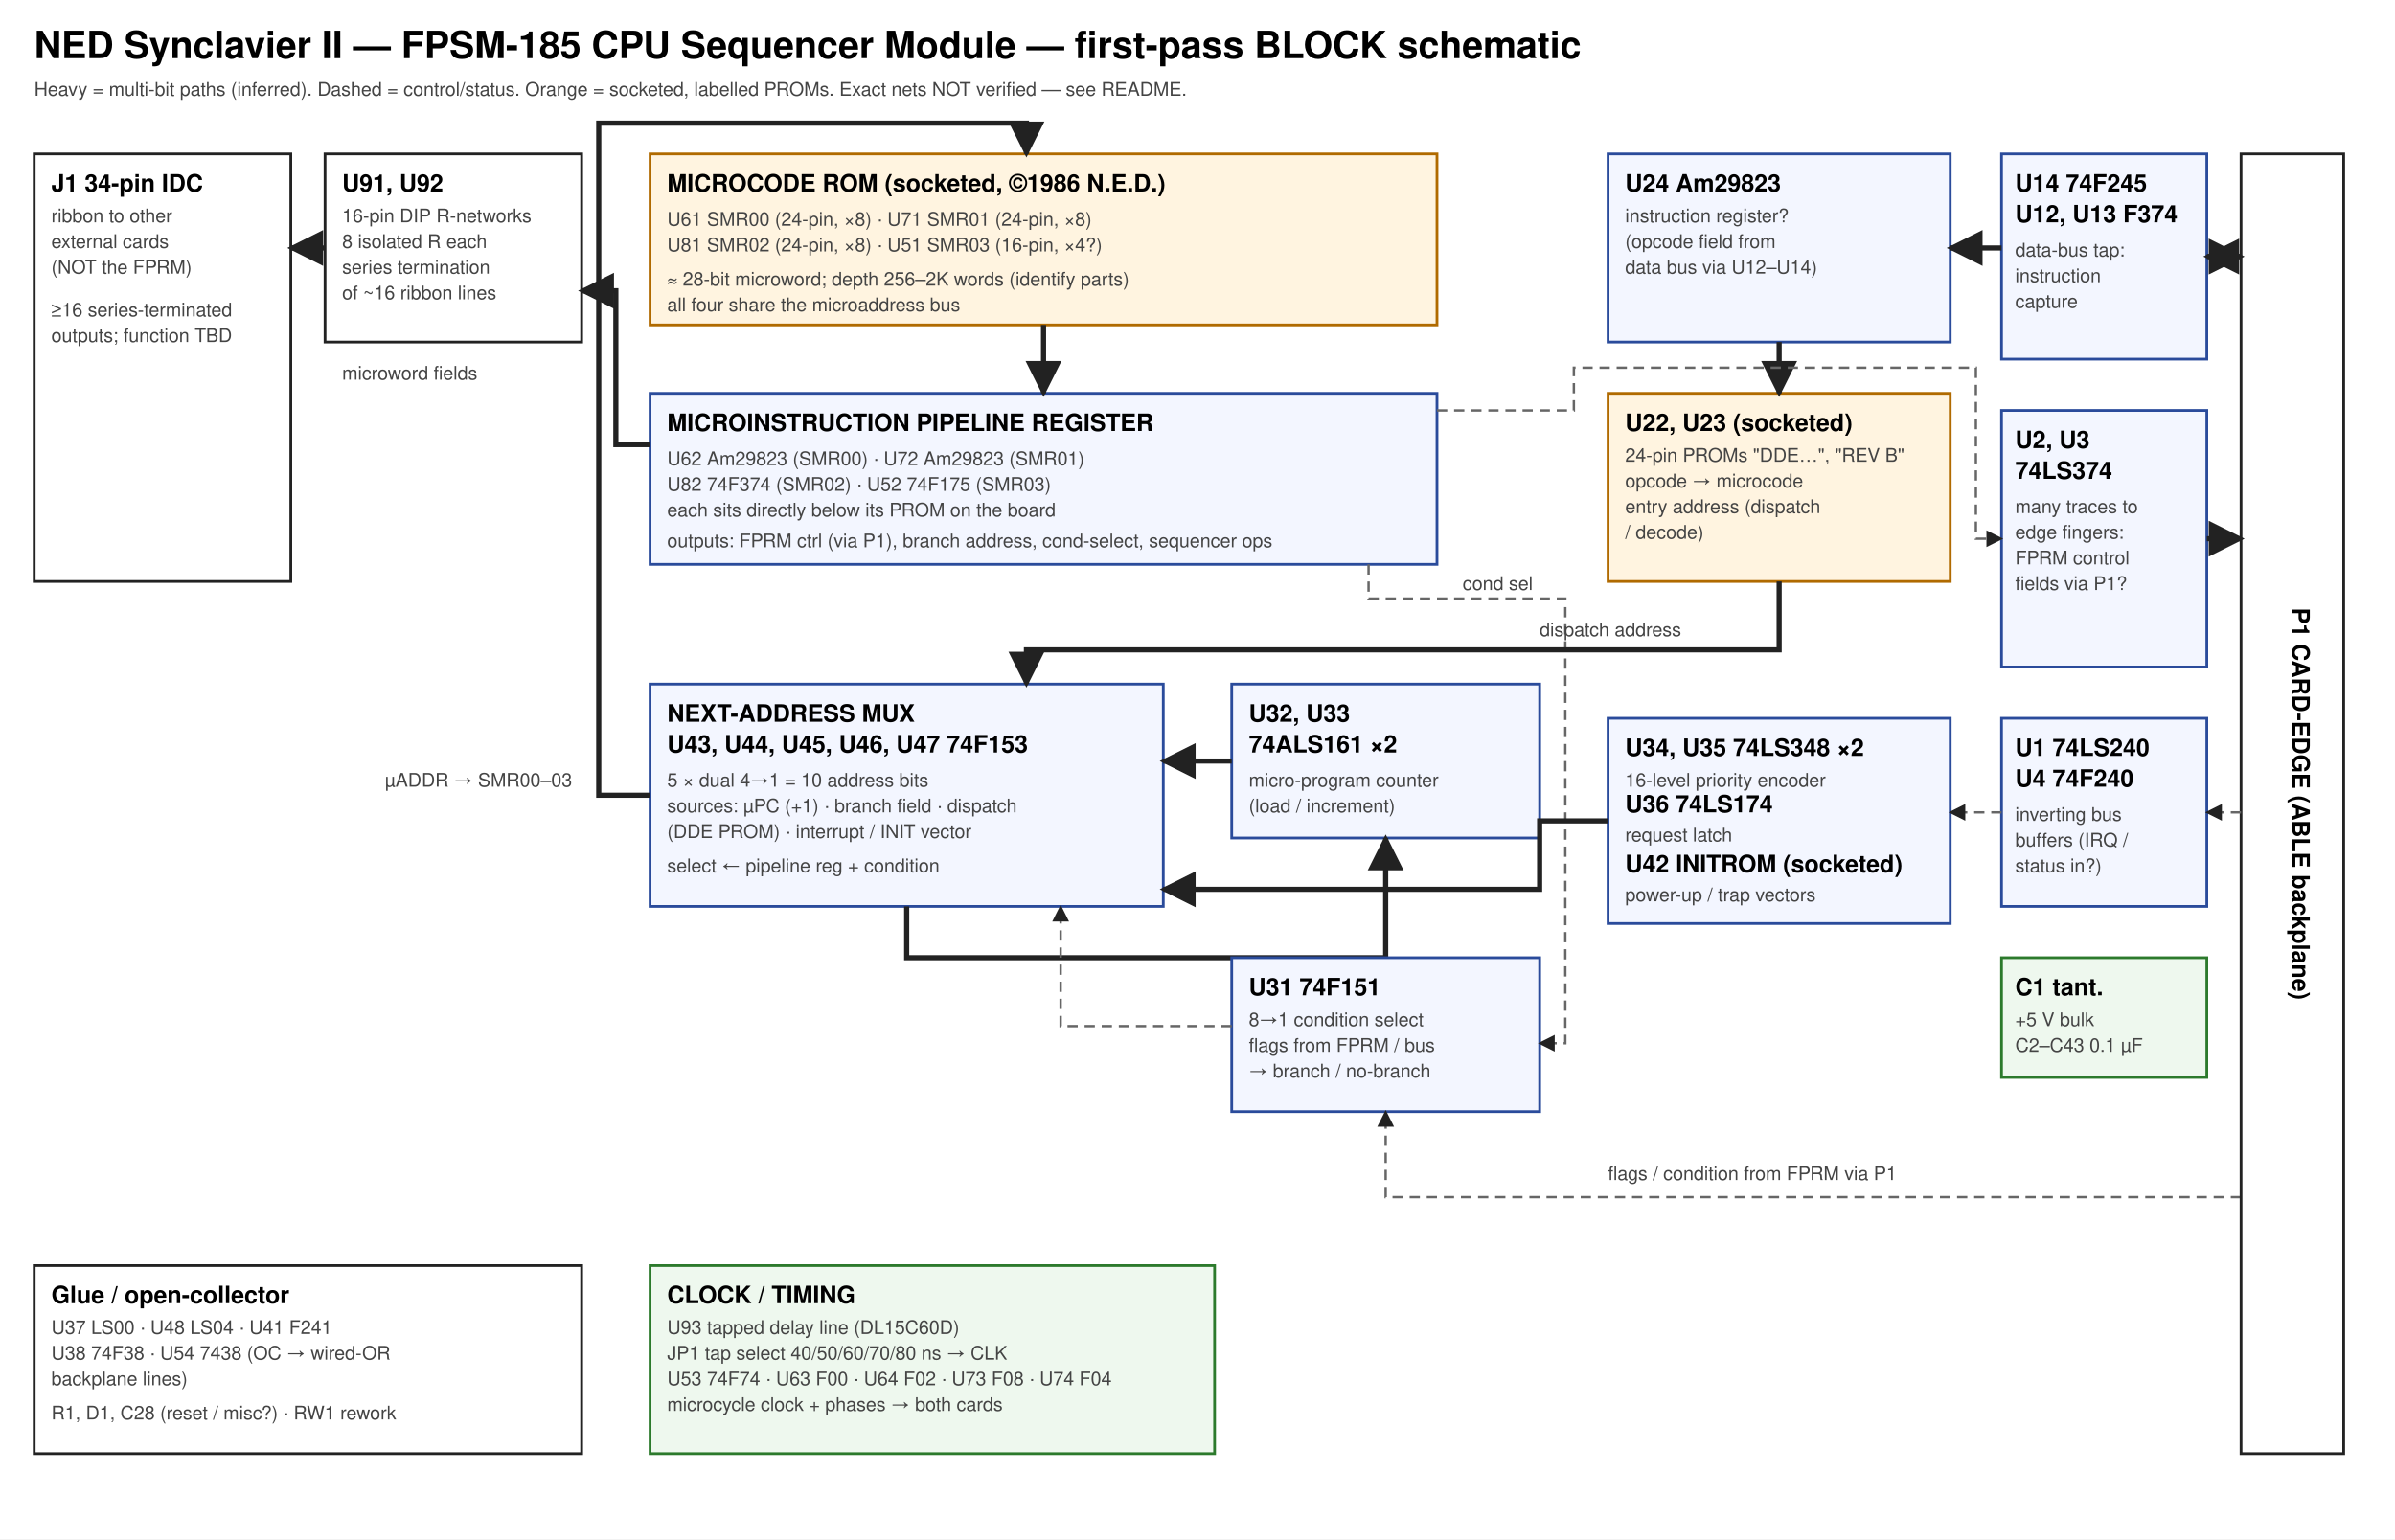
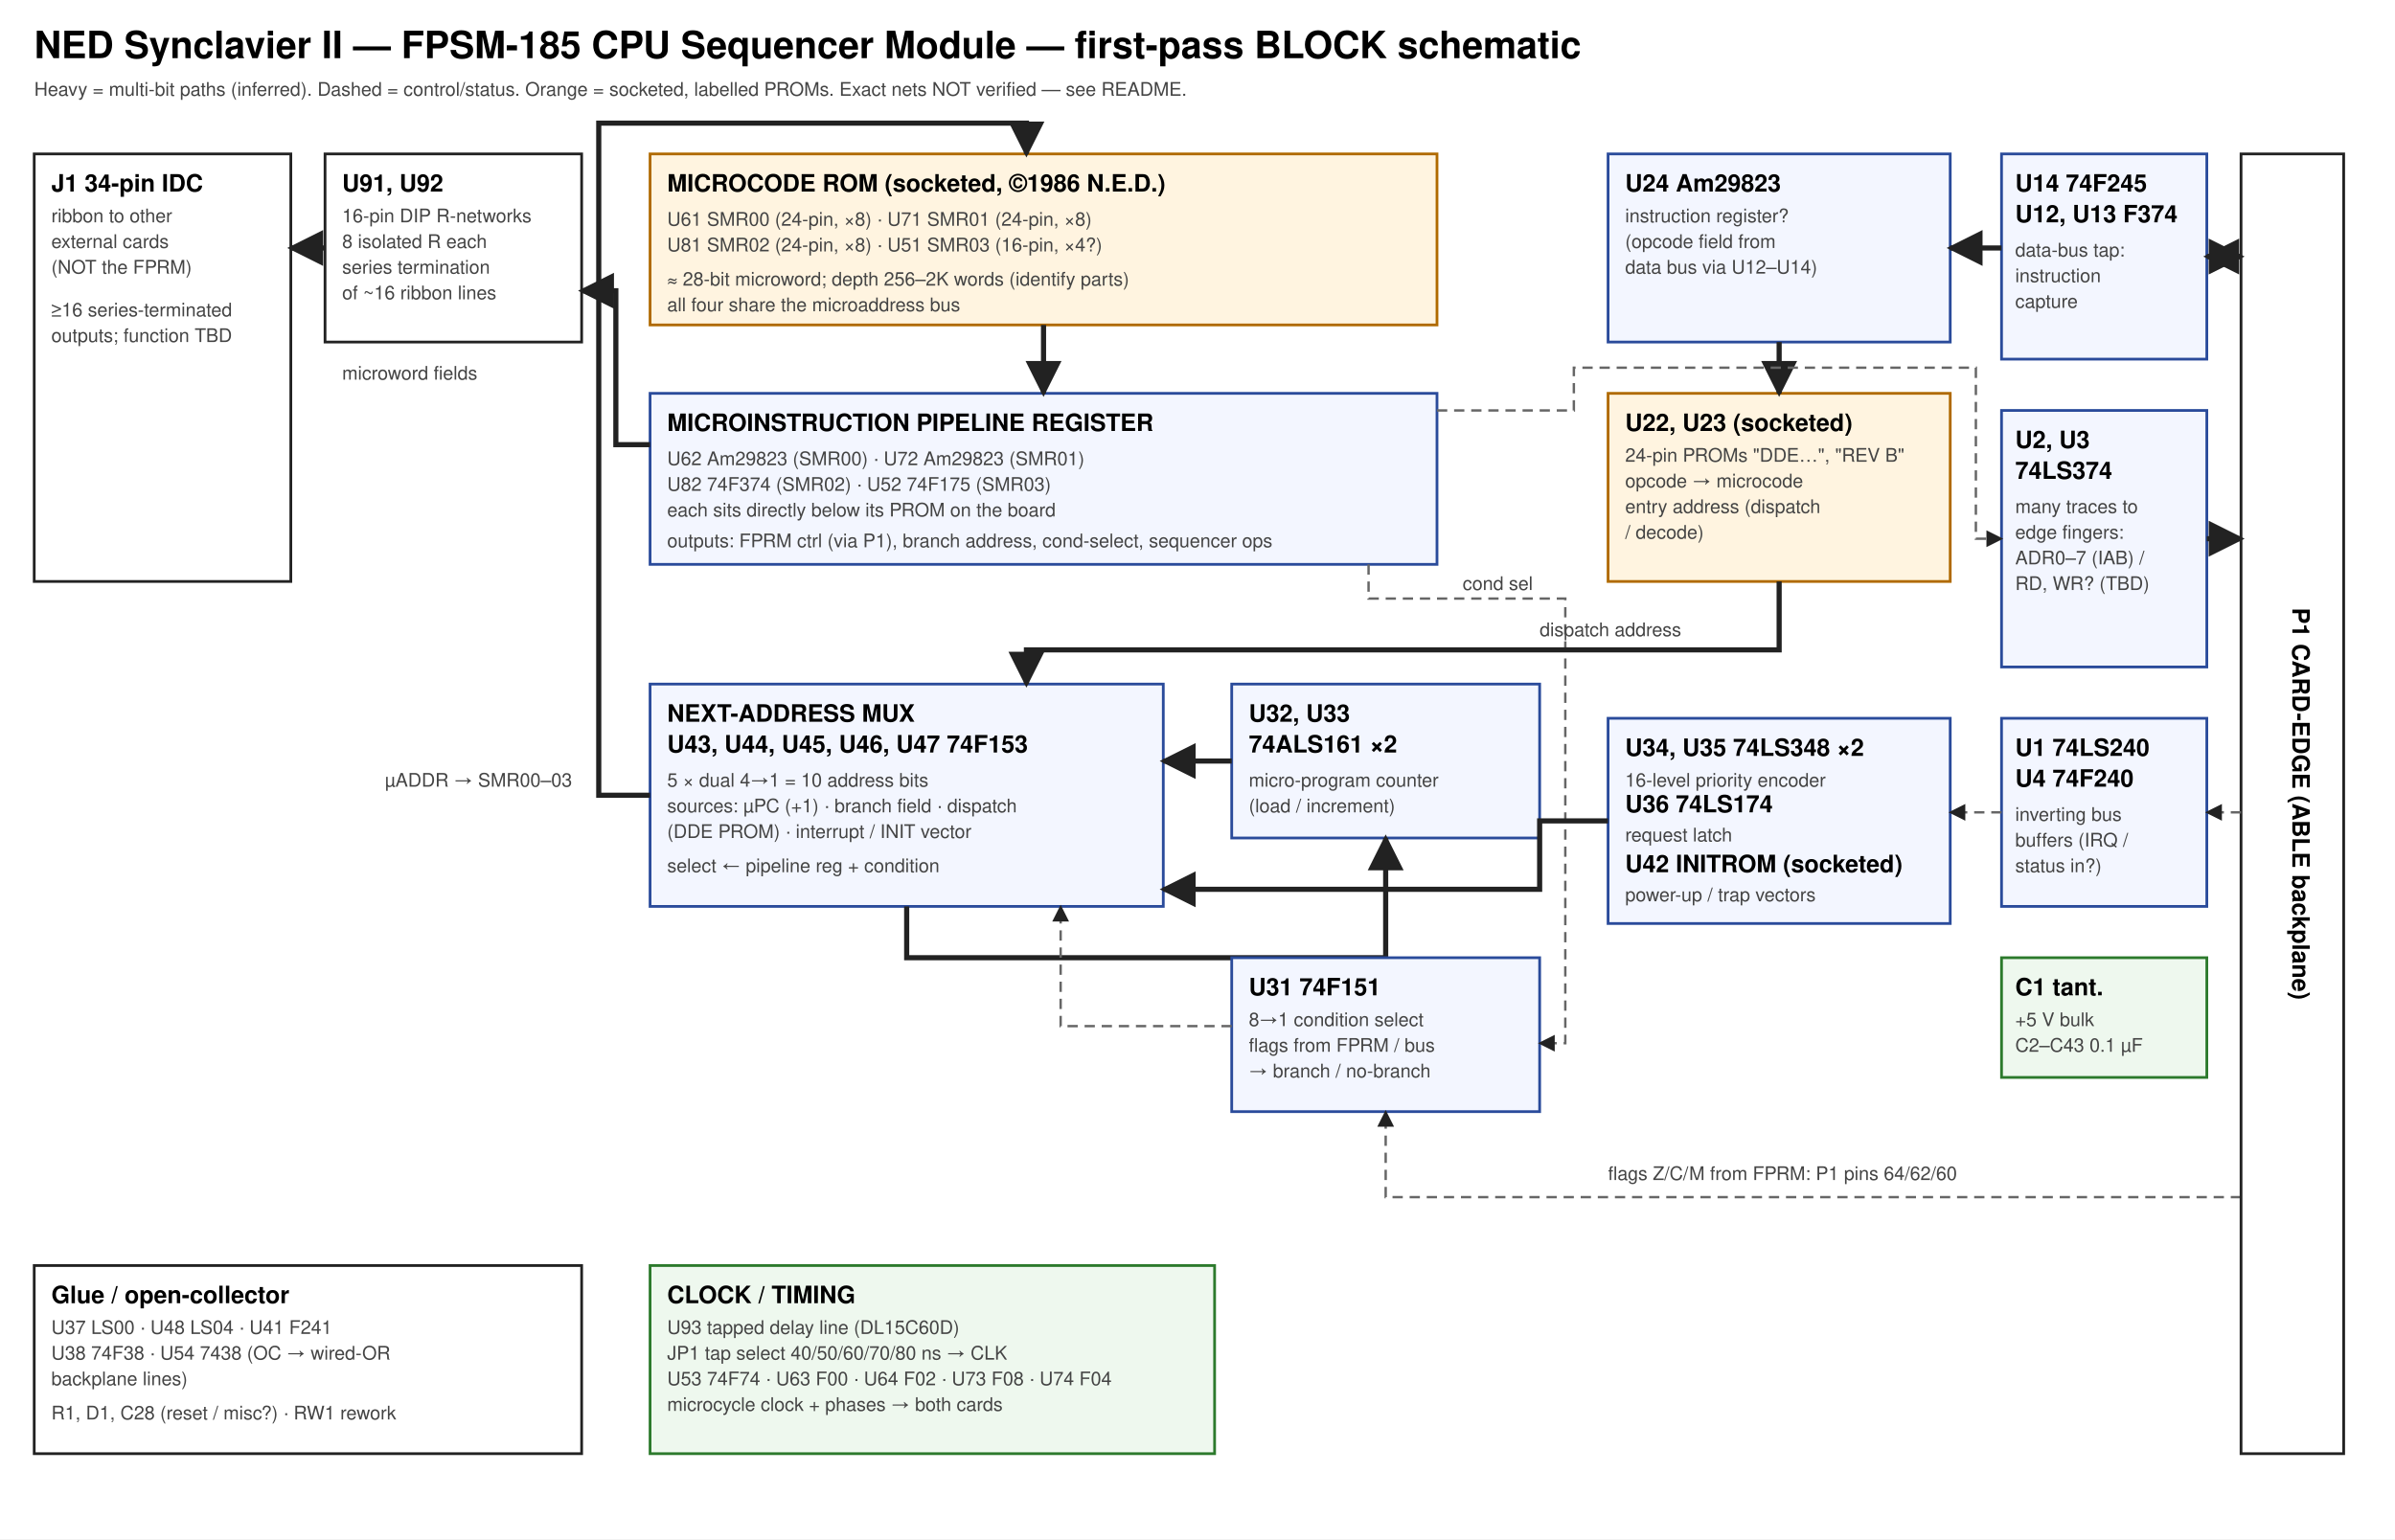
<svg xmlns="http://www.w3.org/2000/svg" width="1400" height="900" viewBox="0 0 1400 900" font-family="Helvetica, Arial, sans-serif" font-size="13">
  <defs>
    <marker id="a" viewBox="0 0 10 10" refX="9" refY="5" markerWidth="7" markerHeight="7" orient="auto-start-reverse">
      <path d="M0,0 L10,5 L0,10 z" fill="#222" />
    </marker>
    <style>
.b{fill:#fff;stroke:#222;stroke-width:1.6}
.u{fill:#f3f6ff;stroke:#2a4b9b;stroke-width:1.6}
.p{fill:#fff4e0;stroke:#b06a00;stroke-width:1.6}
.c{fill:#eef8ee;stroke:#2c7a2c;stroke-width:1.6}
.w{stroke:#222;stroke-width:3;fill:none}
.s{stroke:#666;stroke-width:1.4;fill:none;stroke-dasharray:6 4}
.t{font-weight:bold;font-size:14px}
.n{font-size:11px;fill:#444}
.h{font-size:22px;font-weight:bold}
</style>
  </defs>
  <rect width="1400" height="900" fill="#fff" />
  <text x="20" y="34" class="h">NED Synclavier II — FPSM-185 CPU Sequencer Module — first-pass BLOCK schematic</text>
  <text x="20" y="56" class="n">Heavy = multi-bit paths (inferred). Dashed = control/status. Orange = socketed, labelled PROMs. Exact nets NOT verified — see README.</text>
  <rect x="20" y="90" width="150" height="250" class="b" />
  <text x="30" y="112" class="t">J1  34-pin IDC</text>
  <text x="30" y="130" class="n">ribbon to other</text>
  <text x="30" y="145" class="n">external cards</text>
  <text x="30" y="160" class="n">(NOT the FPRM)</text>
  <text x="30" y="185" class="n">≥16 series-terminated</text>
  <text x="30" y="200" class="n">outputs; function TBD</text>
  <rect x="190" y="90" width="150" height="110" class="b" />
  <text x="200" y="112" class="t">U91, U92</text>
  <text x="200" y="130" class="n">16-pin DIP R-networks</text>
  <text x="200" y="145" class="n">8 isolated R each</text>
  <text x="200" y="160" class="n">series termination</text>
  <text x="200" y="175" class="n">of ~16 ribbon lines</text>
  <path d="M190,145 H170" class="w" marker-end="url(#a)" />
  <rect x="380" y="90" width="460" height="100" class="p" />
  <text x="390" y="112" class="t">MICROCODE ROM  (socketed, ©1986 N.E.D.)</text>
  <text x="390" y="132" class="n">U61 SMR00 (24-pin, ×8) · U71 SMR01 (24-pin, ×8)</text>
  <text x="390" y="147" class="n">U81 SMR02 (24-pin, ×8) · U51 SMR03 (16-pin, ×4?)</text>
  <text x="390" y="167" class="n">≈ 28-bit microword; depth 256–2K words (identify parts)</text>
  <text x="390" y="182" class="n">all four share the microaddress bus</text>
  <rect x="380" y="230" width="460" height="100" class="u" />
  <text x="390" y="252" class="t">MICROINSTRUCTION PIPELINE REGISTER</text>
  <text x="390" y="272" class="n">U62 Am29823 (SMR00) · U72 Am29823 (SMR01)</text>
  <text x="390" y="287" class="n">U82 74F374 (SMR02) · U52 74F175 (SMR03)</text>
  <text x="390" y="302" class="n">each sits directly below its PROM on the board</text>
  <text x="390" y="320" class="n">outputs: FPRM ctrl (via P1), branch address, cond-select, sequencer ops</text>
  <path d="M610,190 V230" class="w" marker-end="url(#a)" />
  <path d="M380,260 H360 V170 H340" class="w" marker-end="url(#a)" />
  <text x="200" y="222" class="n">microword fields</text>
  <rect x="380" y="400" width="300" height="130" class="u" />
  <text x="390" y="422" class="t">NEXT-ADDRESS MUX</text>
  <text x="390" y="440" class="t">U43, U44, U45, U46, U47  74F153</text>
  <text x="390" y="460" class="n">5 × dual 4→1 = 10 address bits</text>
  <text x="390" y="475" class="n">sources: µPC (+1) · branch field · dispatch</text>
  <text x="390" y="490" class="n">(DDE PROM) · interrupt / INIT vector</text>
  <text x="390" y="510" class="n">select ← pipeline reg + condition</text>
  <path d="M380,465 H350 V72 H600 V90" class="w" marker-end="url(#a)" />
  <text x="225" y="460" class="n">µADDR → SMR00–03</text>
  <rect x="720" y="400" width="180" height="90" class="u" />
  <text x="730" y="422" class="t">U32, U33</text>
  <text x="730" y="440" class="t">74ALS161 ×2</text>
  <text x="730" y="460" class="n">micro-program counter</text>
  <text x="730" y="475" class="n">(load / increment)</text>
  <path d="M720,445 H680" class="w" marker-end="url(#a)" />
  <path d="M530,530 V560 H810 V490" class="w" marker-end="url(#a)" />
  <rect x="720" y="560" width="180" height="90" class="u" />
  <text x="730" y="582" class="t">U31  74F151</text>
  <text x="730" y="600" class="n">8→1 condition select</text>
  <text x="730" y="615" class="n">flags from FPRM / bus</text>
  <text x="730" y="630" class="n">→ branch / no-branch</text>
  <path d="M720,600 H620 V530" class="s" marker-end="url(#a)" />
  <path d="M1310,700 H810 V650" class="s" marker-end="url(#a)" />
-   <text x="940" y="690" class="n">flags / condition from FPRM via P1</text>
+   <text x="940" y="690" class="n">flags Z/C/M from FPRM: P1 pins 64/62/60</text>
  <path d="M800,330 V350 H915 V610 H900" class="s" marker-end="url(#a)" />
  <text x="855" y="345" class="n">cond sel</text>
  <rect x="940" y="90" width="200" height="110" class="u" />
  <text x="950" y="112" class="t">U24  Am29823</text>
  <text x="950" y="130" class="n">instruction register?</text>
  <text x="950" y="145" class="n">(opcode field from</text>
  <text x="950" y="160" class="n">data bus via U12–U14)</text>
  <rect x="940" y="230" width="200" height="110" class="p" />
  <text x="950" y="252" class="t">U22, U23  (socketed)</text>
  <text x="950" y="270" class="n">24-pin PROMs "DDE…", "REV B"</text>
  <text x="950" y="285" class="n">opcode → microcode</text>
  <text x="950" y="300" class="n">entry address (dispatch</text>
  <text x="950" y="315" class="n">/ decode)</text>
  <path d="M1040,200 V230" class="w" marker-end="url(#a)" />
  <path d="M1040,340 V380 H600 V400" class="w" marker-end="url(#a)" />
  <text x="900" y="372" class="n">dispatch address</text>
  <rect x="940" y="420" width="200" height="120" class="u" />
  <text x="950" y="442" class="t">U34, U35  74LS348 ×2</text>
  <text x="950" y="460" class="n">16-level priority encoder</text>
  <text x="950" y="475" class="t">U36  74LS174</text>
  <text x="950" y="492" class="n">request latch</text>
  <text x="950" y="510" class="t">U42  INITROM (socketed)</text>
  <text x="950" y="527" class="n">power-up / trap vectors</text>
  <path d="M940,480 H900 V520 H680" class="w" marker-end="url(#a)" />
  <rect x="380" y="740" width="330" height="110" class="c" />
  <text x="390" y="762" class="t">CLOCK / TIMING</text>
  <text x="390" y="780" class="n">U93 tapped delay line (DL15C60D)</text>
  <text x="390" y="795" class="n">JP1 tap select 40/50/60/70/80 ns → CLK</text>
  <text x="390" y="810" class="n">U53 74F74 · U63 F00 · U64 F02 · U73 F08 · U74 F04</text>
  <text x="390" y="825" class="n">microcycle clock + phases → both cards</text>
  <rect x="20" y="740" width="320" height="110" class="b" />
  <text x="30" y="762" class="t">Glue / open-collector</text>
  <text x="30" y="780" class="n">U37 LS00 · U48 LS04 · U41 F241</text>
  <text x="30" y="795" class="n">U38 74F38 · U54 7438 (OC → wired-OR</text>
  <text x="30" y="810" class="n">backplane lines)</text>
  <text x="30" y="830" class="n">R1, D1, C28 (reset / misc?) · RW1 rework</text>
  <rect x="1310" y="90" width="60" height="760" class="b" />
  <text x="1340" y="470" class="t" transform="rotate(90 1340 470)" text-anchor="middle">P1  CARD-EDGE  (ABLE backplane)</text>
  <rect x="1170" y="90" width="120" height="120" class="u" />
  <text x="1178" y="112" class="t">U14 74F245</text>
  <text x="1178" y="130" class="t">U12, U13 F374</text>
  <text x="1178" y="150" class="n">data-bus tap:</text>
  <text x="1178" y="165" class="n">instruction</text>
  <text x="1178" y="180" class="n">capture</text>
  <rect x="1170" y="240" width="120" height="150" class="u" />
  <text x="1178" y="262" class="t">U2, U3</text>
  <text x="1178" y="280" class="t">74LS374</text>
  <text x="1178" y="300" class="n">many traces to</text>
  <text x="1178" y="315" class="n">edge fingers:</text>
-   <text x="1178" y="330" class="n">FPRM control</text>
-   <text x="1178" y="345" class="n">fields via P1?</text>
+   <text x="1178" y="330" class="n">ADR0–7 (IAB) /</text>
+   <text x="1178" y="345" class="n">RD, WR? (TBD)</text>
  <rect x="1170" y="420" width="120" height="110" class="u" />
  <text x="1178" y="442" class="t">U1 74LS240</text>
  <text x="1178" y="460" class="t">U4 74F240</text>
  <text x="1178" y="480" class="n">inverting bus</text>
  <text x="1178" y="495" class="n">buffers (IRQ /</text>
  <text x="1178" y="510" class="n">status in?)</text>
  <rect x="1170" y="560" width="120" height="70" class="c" />
  <text x="1178" y="582" class="t">C1 tant.</text>
  <text x="1178" y="600" class="n">+5 V bulk</text>
  <text x="1178" y="615" class="n">C2–C43 0.1 µF</text>
  <path d="M1310,150 H1290" class="w" marker-end="url(#a)" marker-start="url(#a)" />
  <path d="M1170,145 H1140" class="w" marker-end="url(#a)" />
  <path d="M1290,315 H1310" class="w" marker-end="url(#a)" />
  <path d="M1310,475 H1290" class="s" marker-end="url(#a)" />
  <path d="M1170,475 H1140" class="s" marker-end="url(#a)" />
  <path d="M840,240 H920 V215 H1155 V315 H1170" class="s" marker-end="url(#a)" />
  <text x="1000" y="215" class="n"> </text>
</svg>
